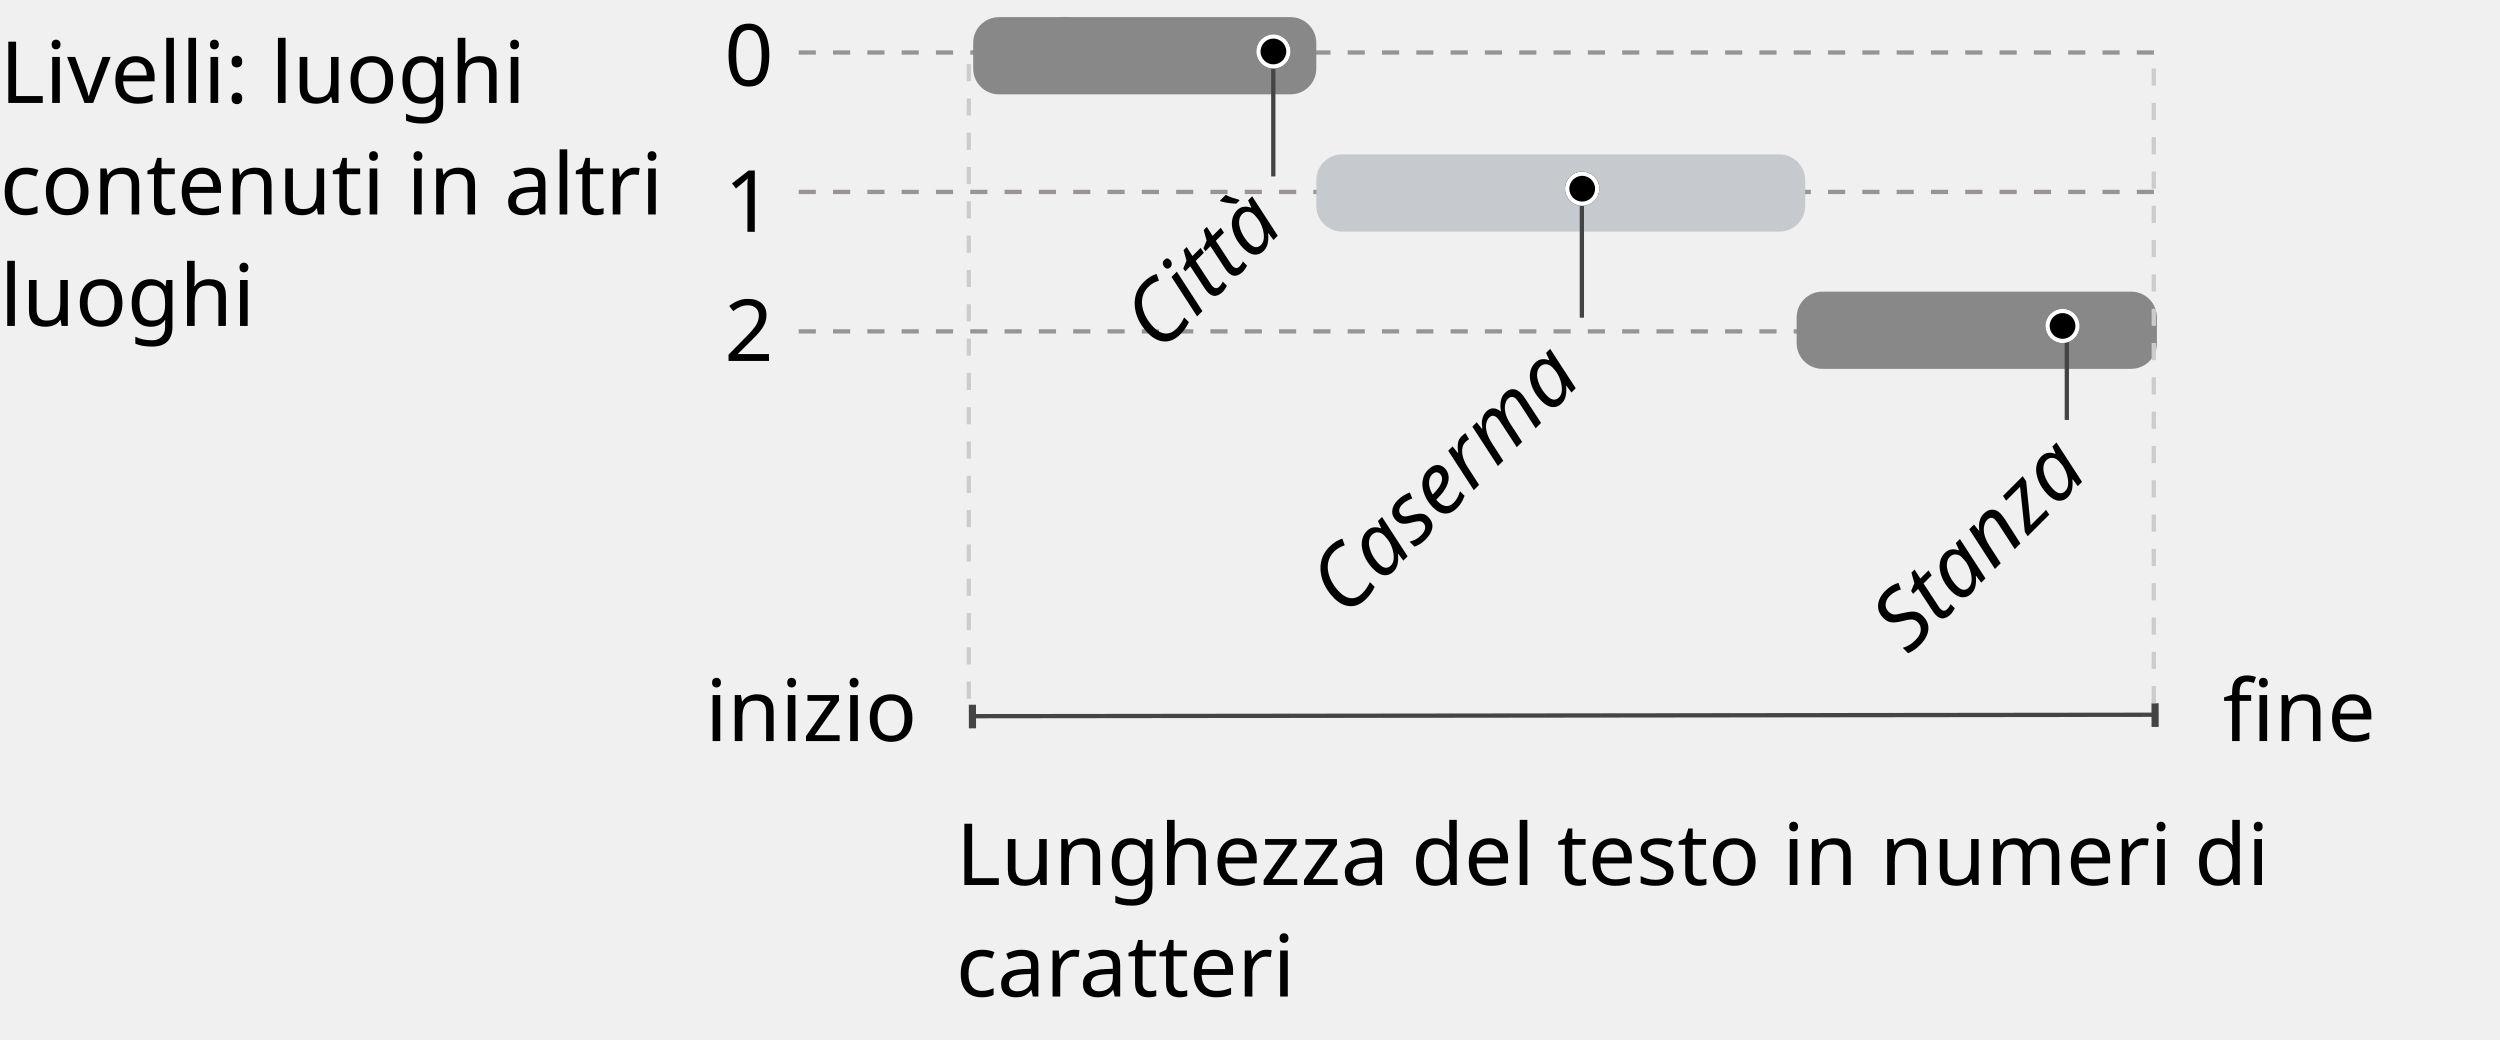
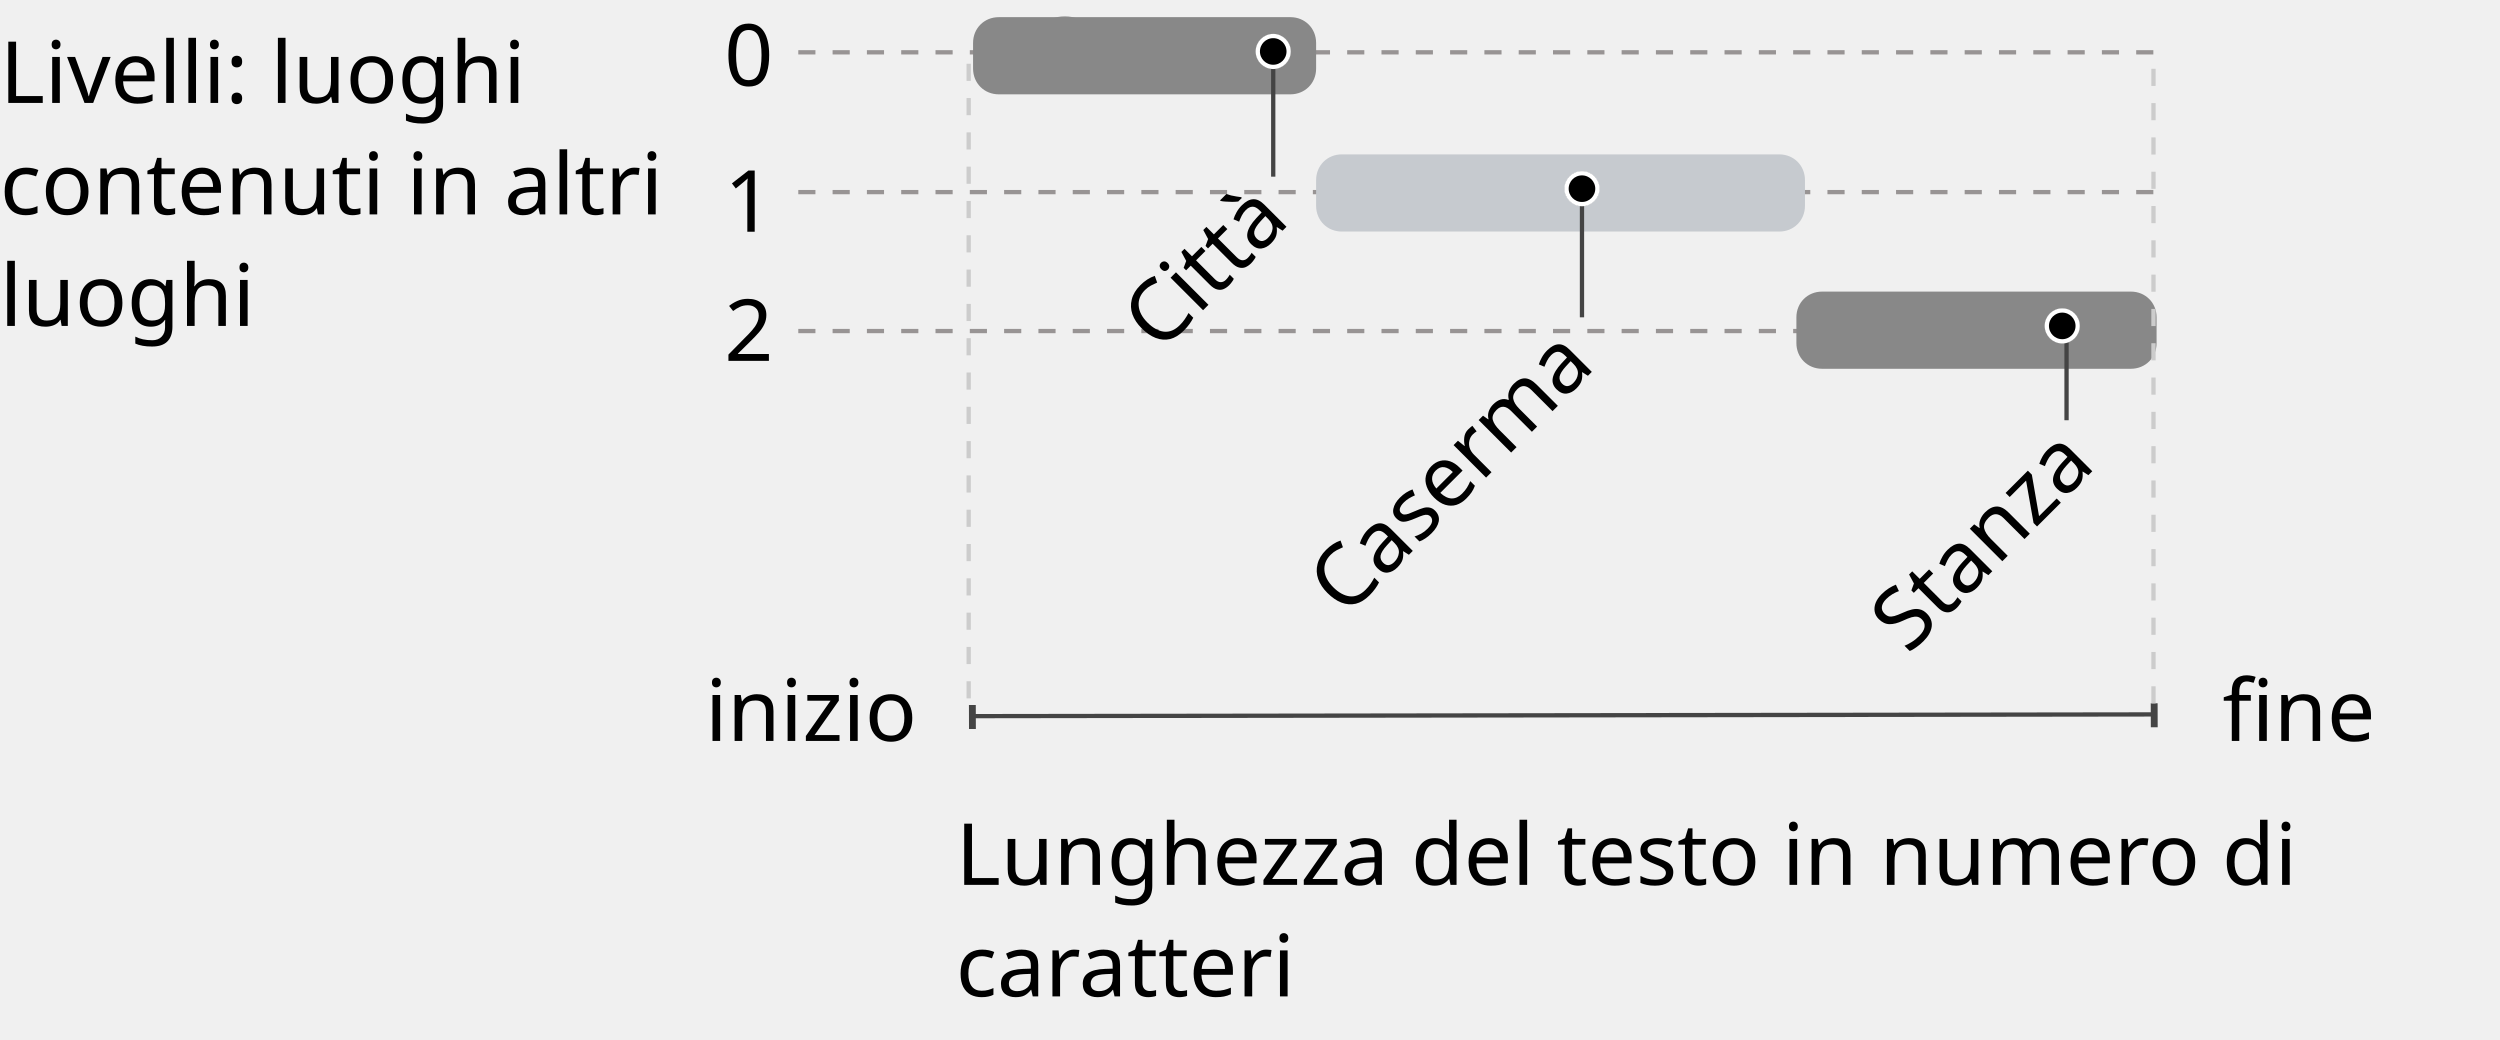
- <svg xmlns="http://www.w3.org/2000/svg" width="291.458" height="121.176" viewBox="0 0 291.458 121.176">
-   <g id="Raggruppa_7813" data-name="Raggruppa 7813" transform="translate(57.459 -250)">
+ <svg xmlns="http://www.w3.org/2000/svg" version="1.1" id="Layer_1" x="0px" y="0px" viewBox="0 0 291.5 121.2" style="enable-background:new 0 0 291.5 121.2;" xml:space="preserve">
+   <style type="text/css">
+ 	.st0{fill:none;stroke:#989494;stroke-width:0.5;stroke-miterlimit:10;stroke-dasharray:2,2;}
+ 	.st1{fill:#989898;}
+ 	.st2{fill:#888888;}
+ 	.st3{fill:#C6CACF;}
+ 	.st4{fill:none;stroke:#444444;stroke-width:0.5;}
+ 	.st5{fill:#444444;}
+ 	.st6{fill:none;stroke:#CCCCCC;stroke-width:0.5;stroke-dasharray:2,2;}
+ 	.st7{font-family:'HKGrotesk-Regular';}
+ 	.st8{font-size:10px;}
+ 	.st9{font-family:'HKGrotesk-Italic';}
+ 	.st10{fill:none;stroke:#FFFFFF;stroke-width:0.5;}
+ </style>
+   <g id="Raggruppa_7813" transform="translate(57.459 -250)">
    <g id="grid" transform="translate(-0.079)">
-       <line id="Linea_642" data-name="Linea 642" x2="158.554" transform="translate(35.735 256.12)" fill="none" stroke="#989494" stroke-miterlimit="10" stroke-width="0.5" stroke-dasharray="2 2" />
-       <line id="Linea_643" data-name="Linea 643" x2="158.554" transform="translate(35.735 272.376)" fill="none" stroke="#989494" stroke-miterlimit="10" stroke-width="0.5" stroke-dasharray="2 2" />
-       <line id="Linea_644" data-name="Linea 644" x2="158.554" transform="translate(35.735 288.633)" fill="none" stroke="#989494" stroke-miterlimit="10" stroke-width="0.5" stroke-dasharray="2 2" />
+       <line id="Linea_642" class="st0" x1="35.7" y1="256.1" x2="194.3" y2="256.1" />
+       <line id="Linea_643" class="st0" x1="35.7" y1="272.4" x2="194.3" y2="272.4" />
+       <line id="Linea_644" class="st0" x1="35.7" y1="288.6" x2="194.3" y2="288.6" />
    </g>
-     <g id="Raggruppa_1540" data-name="Raggruppa 1540" transform="translate(17)">
-       <g id="Raggruppa_1522" data-name="Raggruppa 1522">
-         <circle id="Ellisse_20322" data-name="Ellisse 20322" cx="4.162" cy="4.162" r="4.162" transform="translate(45.489 251.97)" fill="#989898" />
-         <rect id="Rettangolo_13437" data-name="Rettangolo 13437" width="40" height="9" rx="3" transform="translate(38.999 252)" fill="#888" />
-         <rect id="Rettangolo_13438" data-name="Rettangolo 13438" width="57" height="9" rx="3" transform="translate(78.999 268)" fill="#c6cacf" />
-         <rect id="Rettangolo_13439" data-name="Rettangolo 13439" width="42" height="9" rx="3" transform="translate(134.999 284)" fill="#888" />
+     <g id="Raggruppa_1540" transform="translate(17)">
+       <g id="Raggruppa_1522">
+         <circle id="Ellisse_20322" class="st1" cx="49.7" cy="256.1" r="4.2" />
+         <path id="Rettangolo_13437" class="st2" d="M42,252h34c1.7,0,3,1.3,3,3v3c0,1.7-1.3,3-3,3H42c-1.7,0-3-1.3-3-3v-3     C39,253.3,40.3,252,42,252z" />
+         <path id="Rettangolo_13438" class="st3" d="M82,268h51c1.7,0,3,1.3,3,3v3c0,1.7-1.3,3-3,3H82c-1.7,0-3-1.3-3-3v-3     C79,269.3,80.3,268,82,268z" />
+         <path id="Rettangolo_13439" class="st2" d="M138,284h36c1.7,0,3,1.3,3,3v3c0,1.7-1.3,3-3,3h-36c-1.7,0-3-1.3-3-3v-3     C135,285.3,136.3,284,138,284z" />
      </g>
    </g>
    <g id="Group" transform="translate(10.422 12)">
-       <path id="Path" d="M183.116,321.327l-137.878.167" fill="none" stroke="#444" stroke-width="0.5" />
-       <rect id="Rectangle" width="0.835" height="2.757" transform="translate(182.945 319.993) rotate(-0.172)" fill="#444" />
-       <rect id="Rectangle-2" width="0.835" height="2.757" transform="translate(45.067 320.159) rotate(-0.178)" fill="#444" />
+       <path id="Path" class="st4" d="M183.1,321.3l-137.9,0.2" />
+       <rect id="Rectangle" x="182.9" y="320" transform="matrix(1 -3.001948e-03 3.001948e-03 1 -0.9639 0.5519)" class="st5" width="0.8" height="2.8" />
+       <rect id="Rectangle-2" x="45.1" y="320.2" transform="matrix(1 -3.106666e-03 3.106666e-03 1 -0.9987 0.1429)" class="st5" width="0.8" height="2.8" />
    </g>
    <g id="Group-3" transform="translate(193.636 256.12)">
-       <path id="Path-4" d="M193.636,331.99V256.12" transform="translate(-193.636 -256.12)" fill="none" stroke="#ccc" stroke-width="0.5" stroke-dasharray="2 2" />
+       <path id="Path-4" class="st6" d="M0,75.9V0" />
    </g>
    <g id="Group-4" transform="translate(55.489 256.132)">
-       <path id="Path-7" d="M45.489,331.468V256.132" transform="translate(-45.489 -256.132)" fill="none" stroke="#ccc" stroke-width="0.5" stroke-dasharray="2 2" />
+       <path id="Path-7" class="st6" d="M0,75.3V0" />
    </g>
-     <line id="Linea_668" data-name="Linea 668" y2="13.995" transform="translate(90.985 256.575)" fill="none" stroke="#444" stroke-width="0.5" />
-     <line id="Linea_669" data-name="Linea 669" y2="14.239" transform="translate(126.96 272.798)" fill="none" stroke="#444" stroke-width="0.5" />
-     <line id="Linea_670" data-name="Linea 670" y2="10.23" transform="translate(183.499 288.731)" fill="none" stroke="#444" stroke-width="0.5" />
-     <g id="Raggruppa_1542" data-name="Raggruppa 1542" transform="translate(17)">
-       <text id="fine" transform="translate(184.674 326.396)" font-size="10" font-family="HKGrotesk-Regular, HK Grotesk">
-         <tspan x="0" y="10">fine</tspan>
-       </text>
-       <text id="inizio" transform="translate(1.976 326.396)" font-size="10" font-family="HKGrotesk-Regular, HK Grotesk">
-         <tspan x="5.799" y="10">inizio</tspan>
-       </text>
-       <text id="Livelli:_luoghi_contenuti_in_altri_luoghi" data-name="Livelli: luoghi contenuti in altri luoghi" transform="translate(-74.459 252)" font-size="10" font-family="HKGrotesk-Regular, HK Grotesk">
-         <tspan x="0" y="10">Livelli: luoghi </tspan>
-         <tspan x="0" y="23">contenuti in altri </tspan>
-         <tspan x="0" y="36">luoghi</tspan>
-       </text>
-       <text id="Città" transform="translate(53.682 284.165) rotate(-45)" font-size="10" font-family="HKGrotesk-Italic, HK Grotesk" font-style="italic">
-         <tspan x="0" y="10">Città</tspan>
-       </text>
-       <text id="Lunghezza_del_testo_in_numeri_di_caratteri" data-name="Lunghezza del testo in numeri di caratteri" transform="translate(37 343.177)" font-size="10" font-family="HKGrotesk-Regular, HK Grotesk">
-         <tspan x="0" y="10">Lunghezza del testo in numeri di </tspan>
-         <tspan x="0" y="23">caratteri</tspan>
-       </text>
-       <text id="_0" data-name="0" transform="translate(8.965 250)" font-size="10" font-family="HKGrotesk-Regular, HK Grotesk">
-         <tspan x="1.027" y="10">0</tspan>
-       </text>
-       <text id="_1" data-name="1" transform="translate(8.965 267.023)" font-size="10" font-family="HKGrotesk-Regular, HK Grotesk">
-         <tspan x="1.027" y="10">1</tspan>
-       </text>
-       <text id="_2" data-name="2" transform="translate(8.965 282.077)" font-size="10" font-family="HKGrotesk-Regular, HK Grotesk">
-         <tspan x="1.027" y="10">2</tspan>
-       </text>
-       <text id="Caserma" transform="translate(75.341 315.025) rotate(-45)" font-size="10" font-family="HKGrotesk-Italic, HK Grotesk" font-style="italic">
-         <tspan x="0" y="10">Caserma</tspan>
-       </text>
-       <text id="Stanza" transform="translate(140.943 319.364) rotate(-45)" font-size="10" font-family="HKGrotesk-Italic, HK Grotesk" font-style="italic">
-         <tspan x="0" y="10">Stanza</tspan>
-       </text>
+     <line id="Linea_668" class="st4" x1="91" y1="256.6" x2="91" y2="270.6" />
+     <line id="Linea_669" class="st4" x1="127" y1="272.8" x2="127" y2="287" />
+     <line id="Linea_670" class="st4" x1="183.5" y1="288.7" x2="183.5" y2="299" />
+     <g id="Raggruppa_1542" transform="translate(17)">
+       <text transform="matrix(1 0 0 1 184.674 336.396)" class="st7 st8">fine</text>
+       <text transform="matrix(1 0 0 1 7.775 336.396)" class="st7 st8">inizio</text>
+       <text transform="matrix(1 0 0 1 -74.459 262)" class="st7 st8">Livelli: luoghi </text>
+       <text transform="matrix(1 0 0 1 -74.459 275)" class="st7 st8">contenuti in altri </text>
+       <text transform="matrix(1 0 0 1 -74.459 288)" class="st7 st8">luoghi</text>
+       <text transform="matrix(0.7071 -0.7071 0.7071 0.7071 60.7531 291.2361)" class="st9 st8">Città</text>
+       <text transform="matrix(1 0 0 1 37 353.177)" class="st7 st8">Lunghezza del testo in numero di </text>
+       <text transform="matrix(1 0 0 1 37 366.177)" class="st7 st8">caratteri</text>
+       <text transform="matrix(1 0 0 1 9.992 260)" class="st7 st8">0</text>
+       <text transform="matrix(1 0 0 1 9.992 277.023)" class="st7 st8">1</text>
+       <text transform="matrix(1 0 0 1 9.992 292.077)" class="st7 st8">2</text>
+       <text transform="matrix(0.7071 -0.7071 0.7071 0.7071 82.412 322.0959)" class="st9 st8">Caserma</text>
+       <text transform="matrix(0.7071 -0.7071 0.7071 0.7071 148.014 326.4353)" class="st9 st8">Stanza</text>
    </g>
-     <g id="Ellisse_20450" data-name="Ellisse 20450" transform="translate(88.999 254)" stroke="#fff" stroke-width="0.5">
-       <circle cx="2" cy="2" r="2" stroke="none" />
-       <circle cx="2" cy="2" r="1.75" fill="none" />
+     <g id="Ellisse_20450" transform="translate(88.999 254)">
+       <circle cx="2" cy="2" r="2" />
+       <circle class="st10" cx="2" cy="2" r="1.8" />
    </g>
-     <g id="Ellisse_20451" data-name="Ellisse 20451" transform="translate(124.999 270)" stroke="#fff" stroke-width="0.5">
-       <circle cx="2" cy="2" r="2" stroke="none" />
-       <circle cx="2" cy="2" r="1.75" fill="none" />
+     <g id="Ellisse_20451" transform="translate(124.999 270)">
+       <circle cx="2" cy="2" r="2" />
+       <circle class="st10" cx="2" cy="2" r="1.8" />
    </g>
-     <g id="Ellisse_20452" data-name="Ellisse 20452" transform="translate(180.999 286)" stroke="#fff" stroke-width="0.5">
-       <circle cx="2" cy="2" r="2" stroke="none" />
-       <circle cx="2" cy="2" r="1.75" fill="none" />
+     <g id="Ellisse_20452" transform="translate(180.999 286)">
+       <circle cx="2" cy="2" r="2" />
+       <circle class="st10" cx="2" cy="2" r="1.8" />
    </g>
  </g>
</svg>
